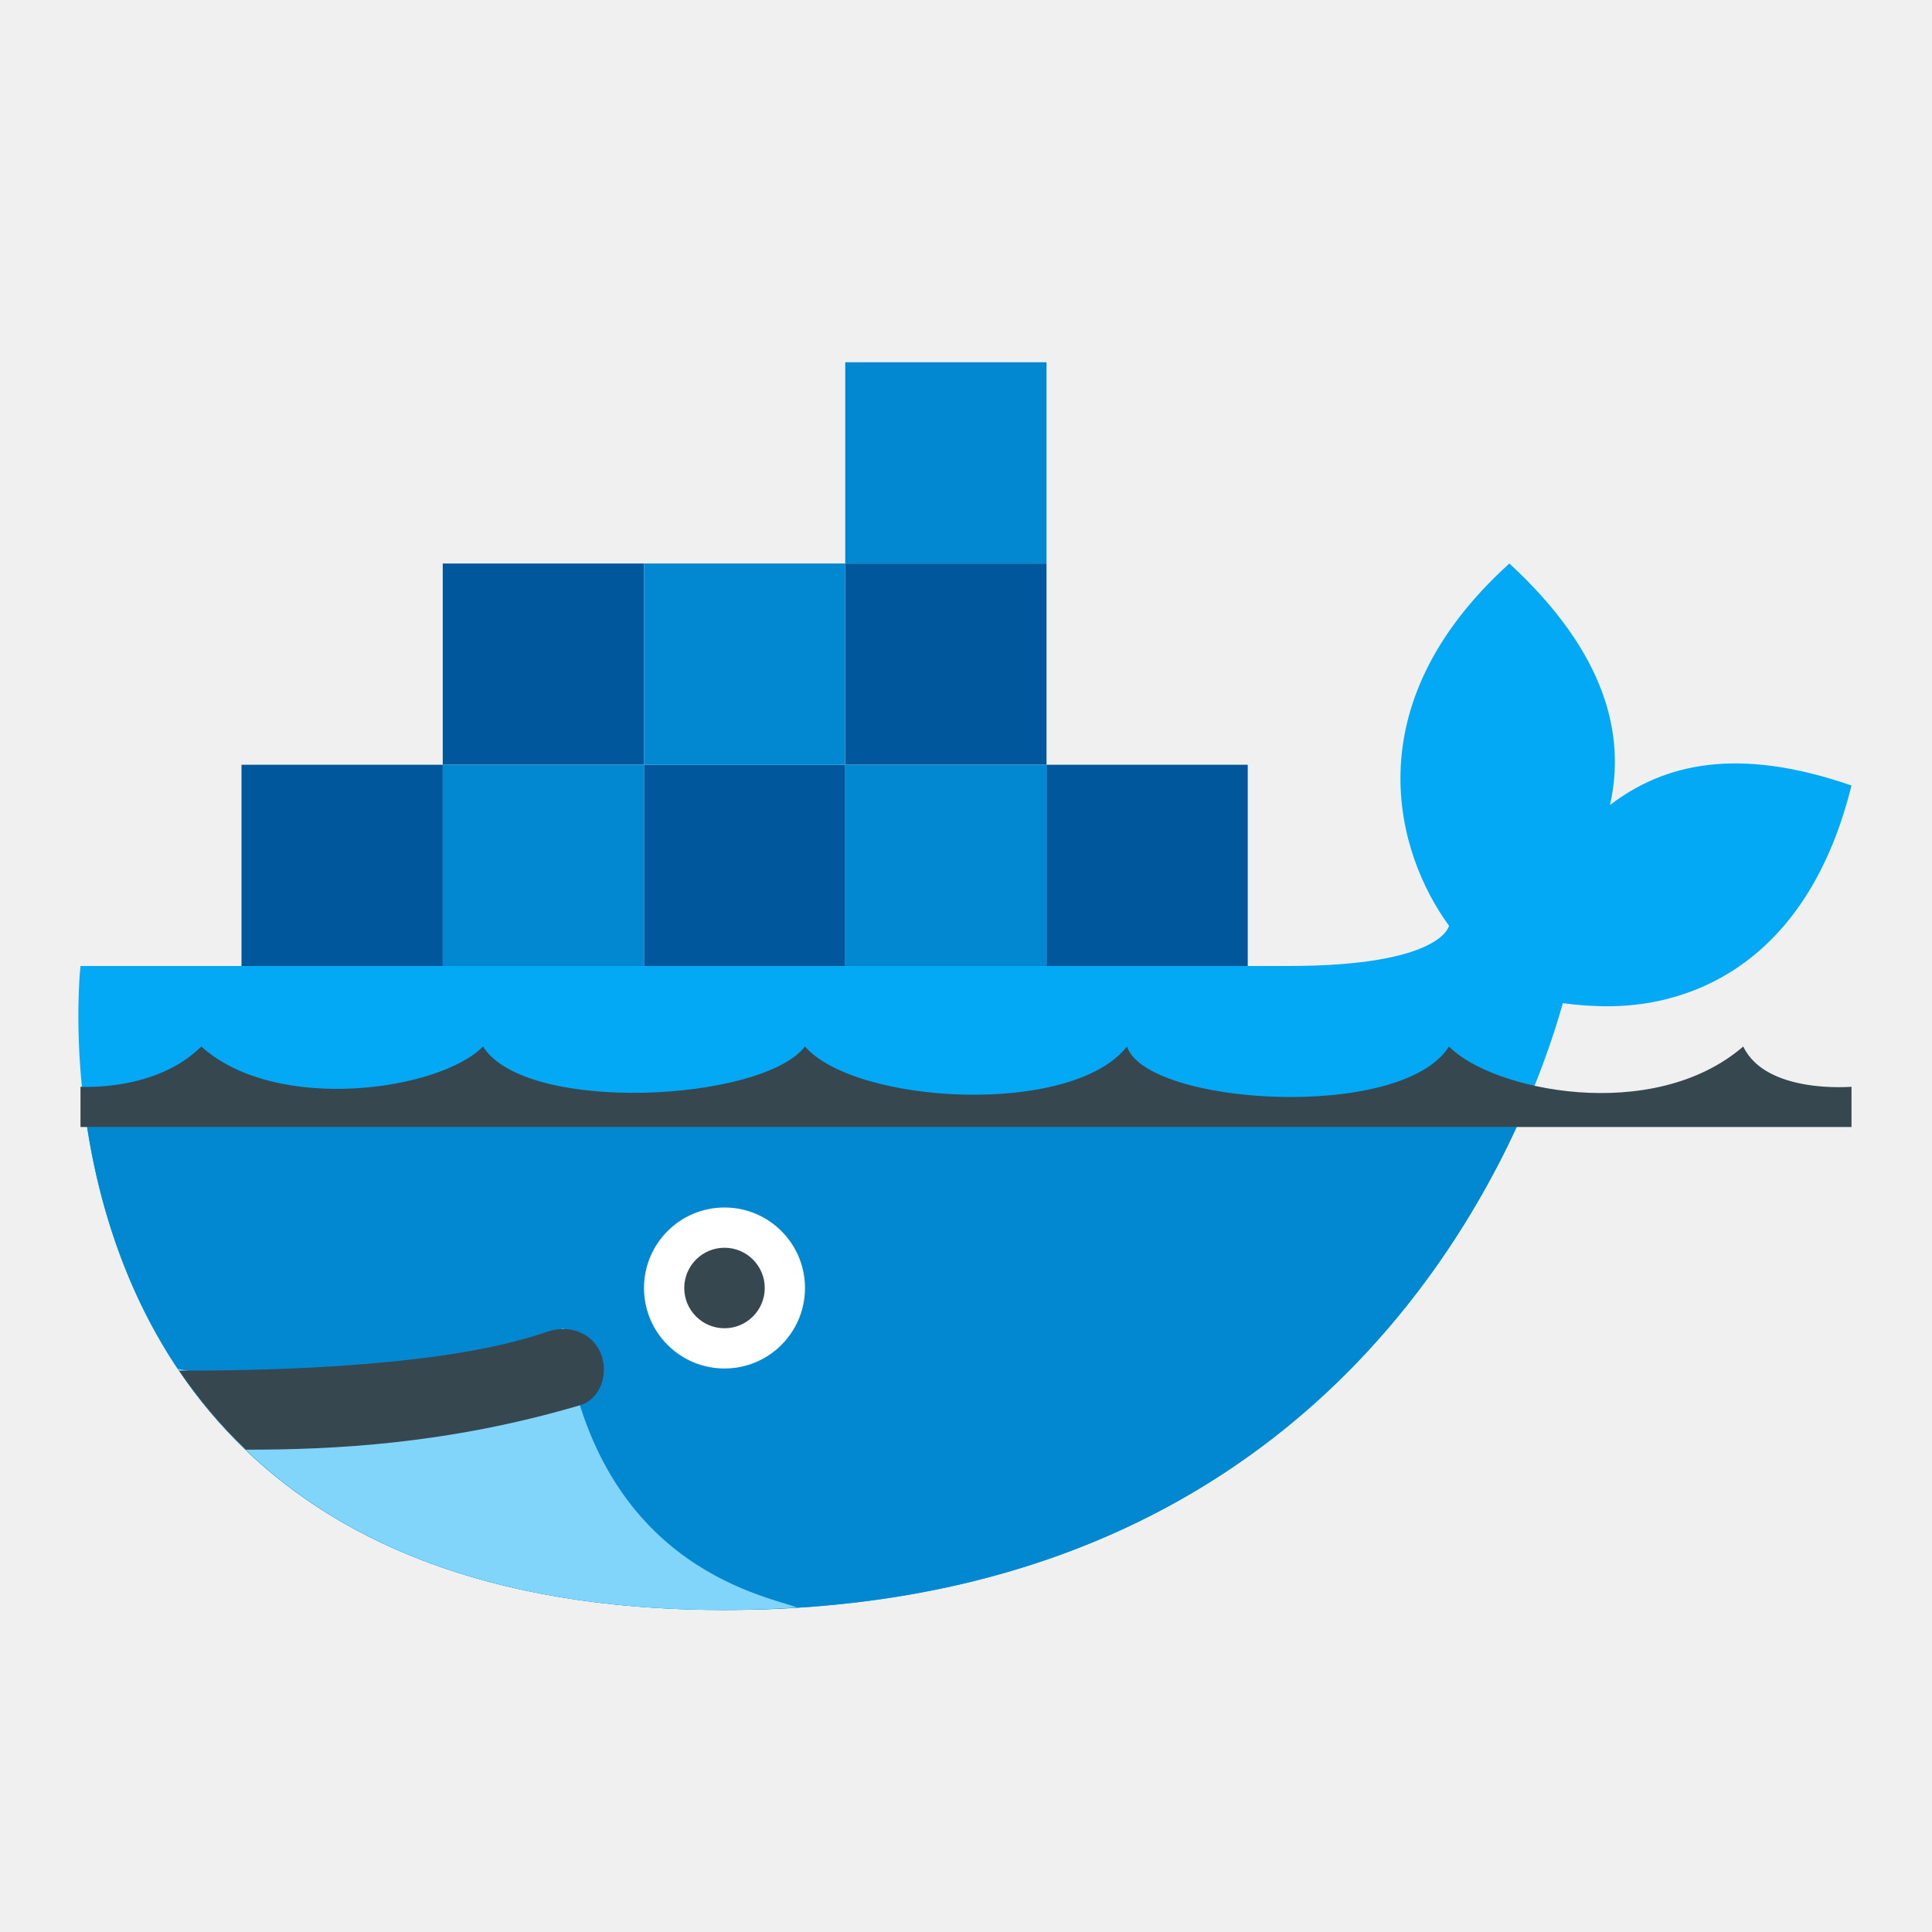
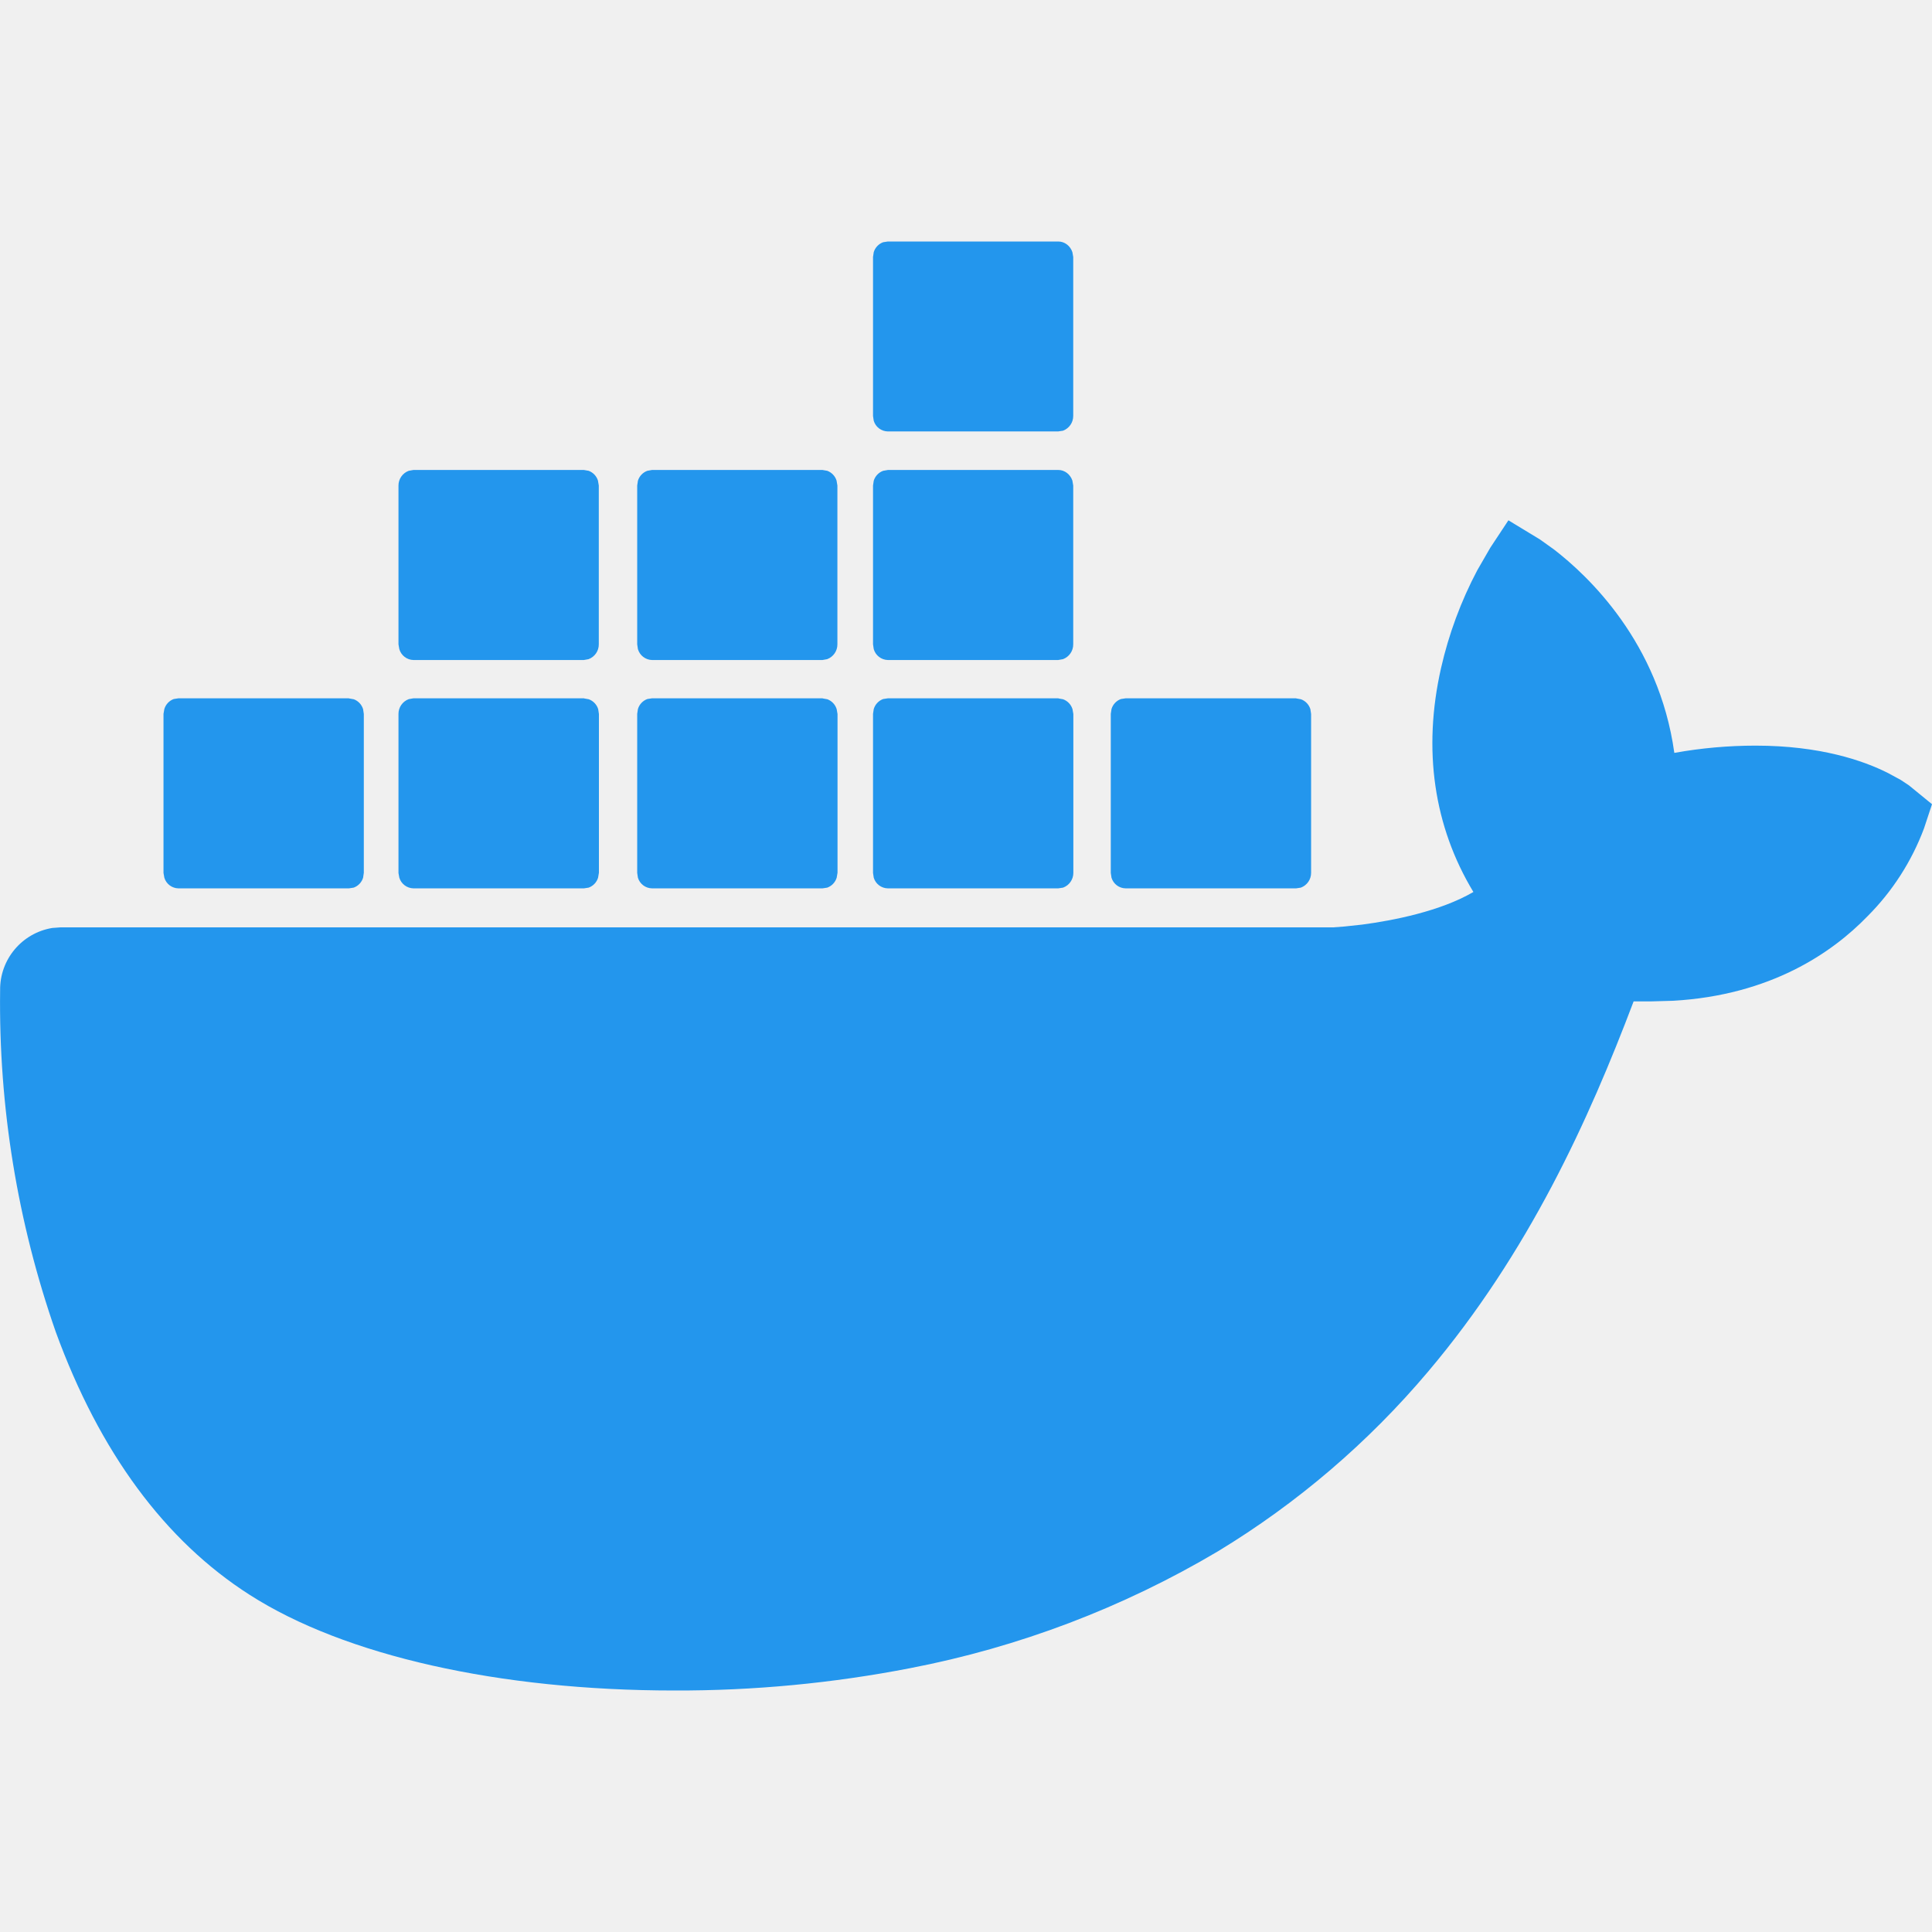
- <svg xmlns="http://www.w3.org/2000/svg" viewBox="0 0 48 48" width="512px" height="512px">
-   <path fill="#03A9F4" d="M40,20c0.391-1.735-0.092-3.78-2.5-6c-3.914,3.543-2.795,7.227-1.5,9c0,0-0.166,1-4,1S2,24,2,24S0.167,40,18,40c15.593,0,19.973-12.003,20.828-15.076C39.182,24.972,39.579,25.003,40,25c2.147-0.017,4.93-1.171,6-5.484C43.162,18.533,41.339,18.978,40,20z" />
-   <path fill="#0288D1" d="M2.165,28C2.9,32.739,5.983,40,18,40c12.185,0,17.523-7.33,19.682-12H2.165z" />
-   <path fill="#81D4FA" d="M19.812,39.938C18.892,39.616,14.74,38.848,14,33c-4.209,1.863-7.938,1.375-9.579,1.008C6.583,37.237,10.591,40,18,40C18.623,40,19.224,39.976,19.812,39.938z" />
-   <path fill="#FFF" d="M18 30A2 2 0 1 0 18 34A2 2 0 1 0 18 30Z" />
-   <path fill="#37474F" d="M14.914,33.597c0.224,0.505,0.02,1.162-0.51,1.318c-3.301,0.973-6.146,1.102-8.297,1.102c-0.644-0.619-1.194-1.279-1.656-1.963c2.585,0,6.71-0.12,9.144-0.966C14.117,32.906,14.69,33.09,14.914,33.597z M2,27c0,0,1.875,0.125,3-1c1.875,1.688,5.94,1.088,7,0c1.063,1.688,6.938,1.375,8,0c1.25,1.438,6.625,1.75,8,0c0.479,1.461,6.819,1.874,8,0c1.061,1.088,5.063,1.938,7.311,0C43.875,27.188,46,27,46,27v1H2 M17,32c0,0.552,0.448,1,1,1s1-0.448,1-1s-0.448-1-1-1S17,31.448,17,32z" />
-   <path fill="#01579B" d="M11,24H6v-5h5V24z M21,19h-5v5h5V19z M31,19h-5v5h5V19z M16,14h-5v5h5V14z M26,14h-5v5h5V14z" />
-   <path fill="#0288D1" d="M16,24h-5v-5h5V24z M26,19h-5v5h5V19z M26,9h-5v5h5V9z M21,14h-5v5h5V14z" />
+ <svg xmlns="http://www.w3.org/2000/svg" width="800px" height="800px" viewBox="0 0 16 16" fill="none">
+   <path fill="#2396ED" d="M12.342 4.536l.15-.227.262.159.116.083c.28.216.869.768.996 1.684.223-.04.448-.06.673-.06.534 0 .893.124 1.097.227l.105.057.068.045.191.156-.066.2a2.044 2.044 0 01-.47.73c-.29.299-.8.652-1.609.698l-.178.005h-.148c-.37.977-.867 2.078-1.702 3.066a7.081 7.081 0 01-1.74 1.488 7.941 7.941 0 01-2.549.968c-.644.125-1.298.187-1.953.185-1.45 0-2.73-.288-3.517-.792-.703-.449-1.243-1.182-1.606-2.177a8.25 8.25 0 01-.461-2.83.516.516 0 01.432-.516l.068-.005h10.54l.092-.007.149-.016c.256-.034.646-.11.92-.27-.328-.543-.421-1.178-.268-1.854a3.3 3.3 0 01.3-.81l.108-.187zM2.89 5.784l.04.007a.127.127 0 01.077.082l.006.04v1.315l-.006.041a.127.127 0 01-.078.082l-.039.006H1.478a.124.124 0 01-.117-.088l-.007-.04V5.912l.007-.04a.127.127 0 01.078-.083l.039-.006H2.89zm1.947 0l.039.007a.127.127 0 01.078.082l.006.04v1.315l-.007.041a.127.127 0 01-.078.082l-.039.006H3.424a.125.125 0 01-.117-.088L3.3 7.23V5.913a.13.13 0 01.085-.123l.039-.007h1.413zm1.976 0l.039.007a.127.127 0 01.077.082l.007.04v1.315l-.007.041a.127.127 0 01-.078.082l-.039.006H5.4a.124.124 0 01-.117-.088l-.006-.04V5.912l.006-.04a.127.127 0 01.078-.083l.039-.006h1.413zm1.952 0l.039.007a.127.127 0 01.078.082l.007.04v1.315a.13.13 0 01-.085.123l-.04.006H7.353a.124.124 0 01-.117-.088l-.006-.04V5.912l.006-.04a.127.127 0 01.078-.083l.04-.006h1.412zm1.97 0l.039.007a.127.127 0 01.078.082l.006.04v1.315a.13.13 0 01-.085.123l-.039.006H9.322a.124.124 0 01-.117-.088l-.006-.04V5.912l.006-.04a.127.127 0 01.078-.083l.04-.006h1.411zM4.835 3.892l.04.007a.127.127 0 01.077.081l.007.041v1.315a.13.13 0 01-.085.123l-.039.007H3.424a.125.125 0 01-.117-.09l-.007-.04V4.021a.13.13 0 01.085-.122l.039-.007h1.412zm1.976 0l.04.007a.127.127 0 01.077.081l.007.041v1.315a.13.13 0 01-.085.123l-.039.007H5.4a.125.125 0 01-.117-.09l-.006-.04V4.021l.006-.04a.127.127 0 01.078-.082l.039-.007h1.412zm1.953 0c.054 0 .1.037.117.088l.007.041v1.315a.13.13 0 01-.085.123l-.04.007H7.353a.125.125 0 01-.117-.09l-.006-.04V4.021l.006-.04a.127.127 0 01.078-.082l.04-.007h1.412zm0-1.892c.054 0 .1.037.117.088l.007.04v1.316a.13.13 0 01-.085.123l-.04.006H7.353a.124.124 0 01-.117-.088l-.006-.04V2.128l.006-.04a.127.127 0 01.078-.082L7.353 2h1.412z" />
</svg>
